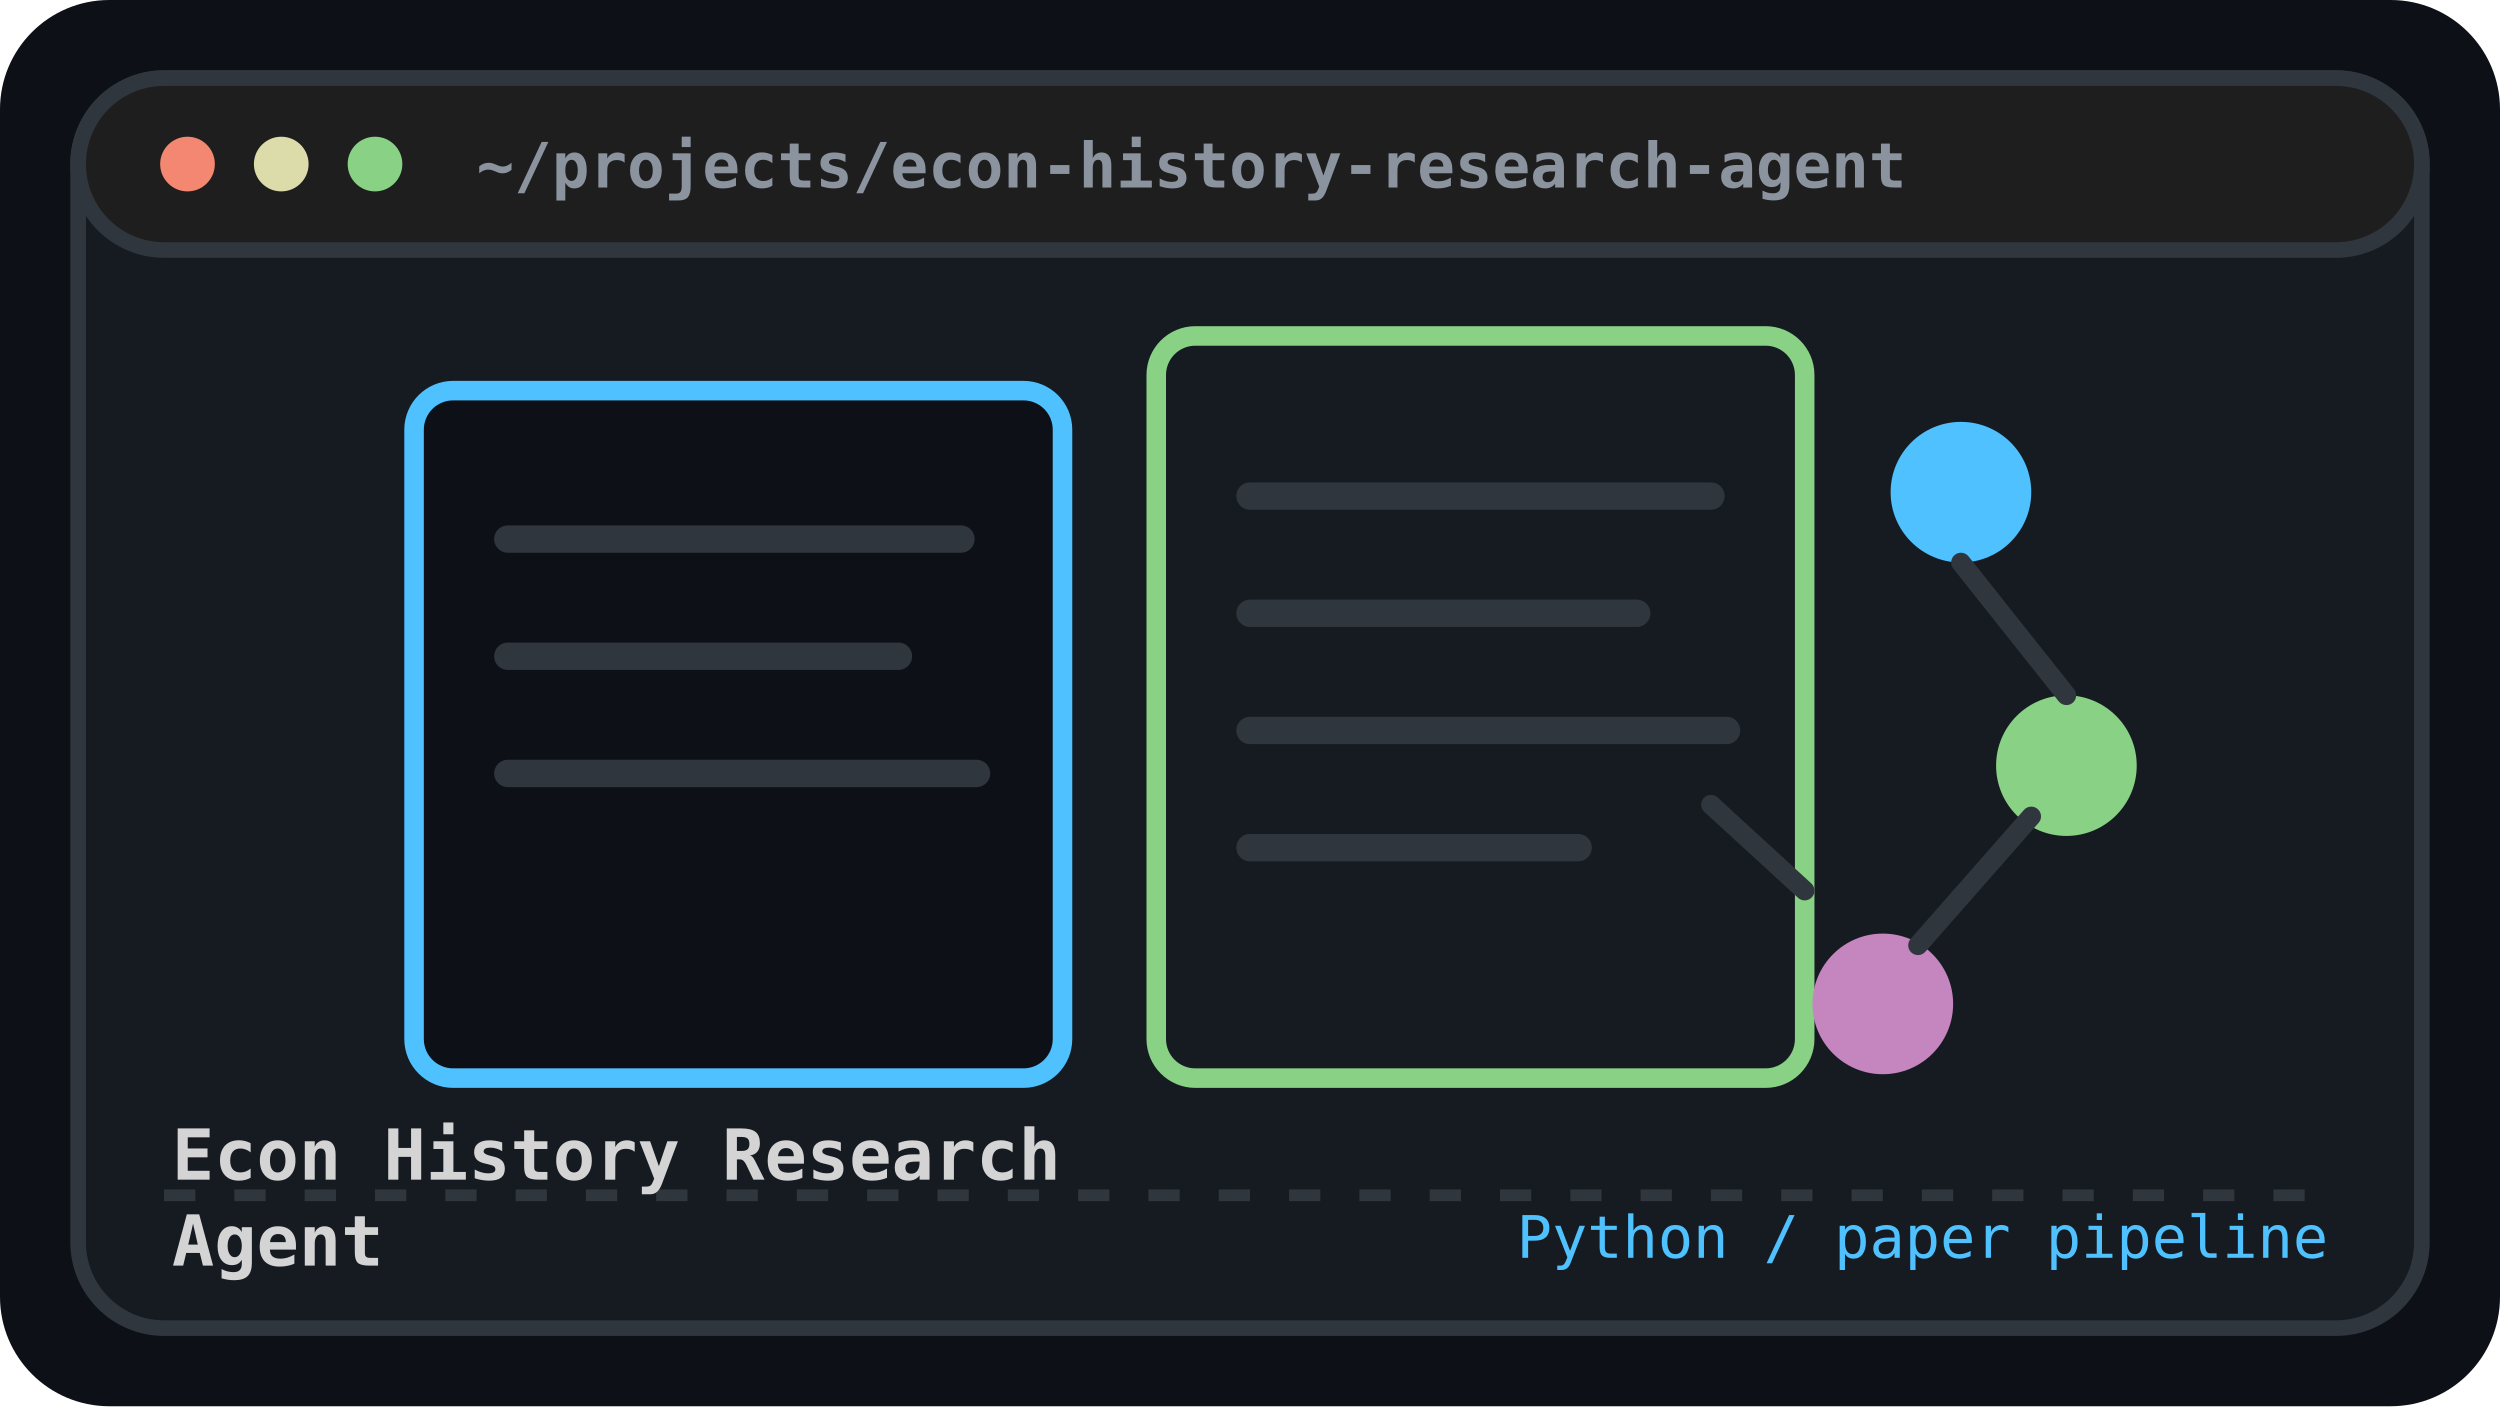
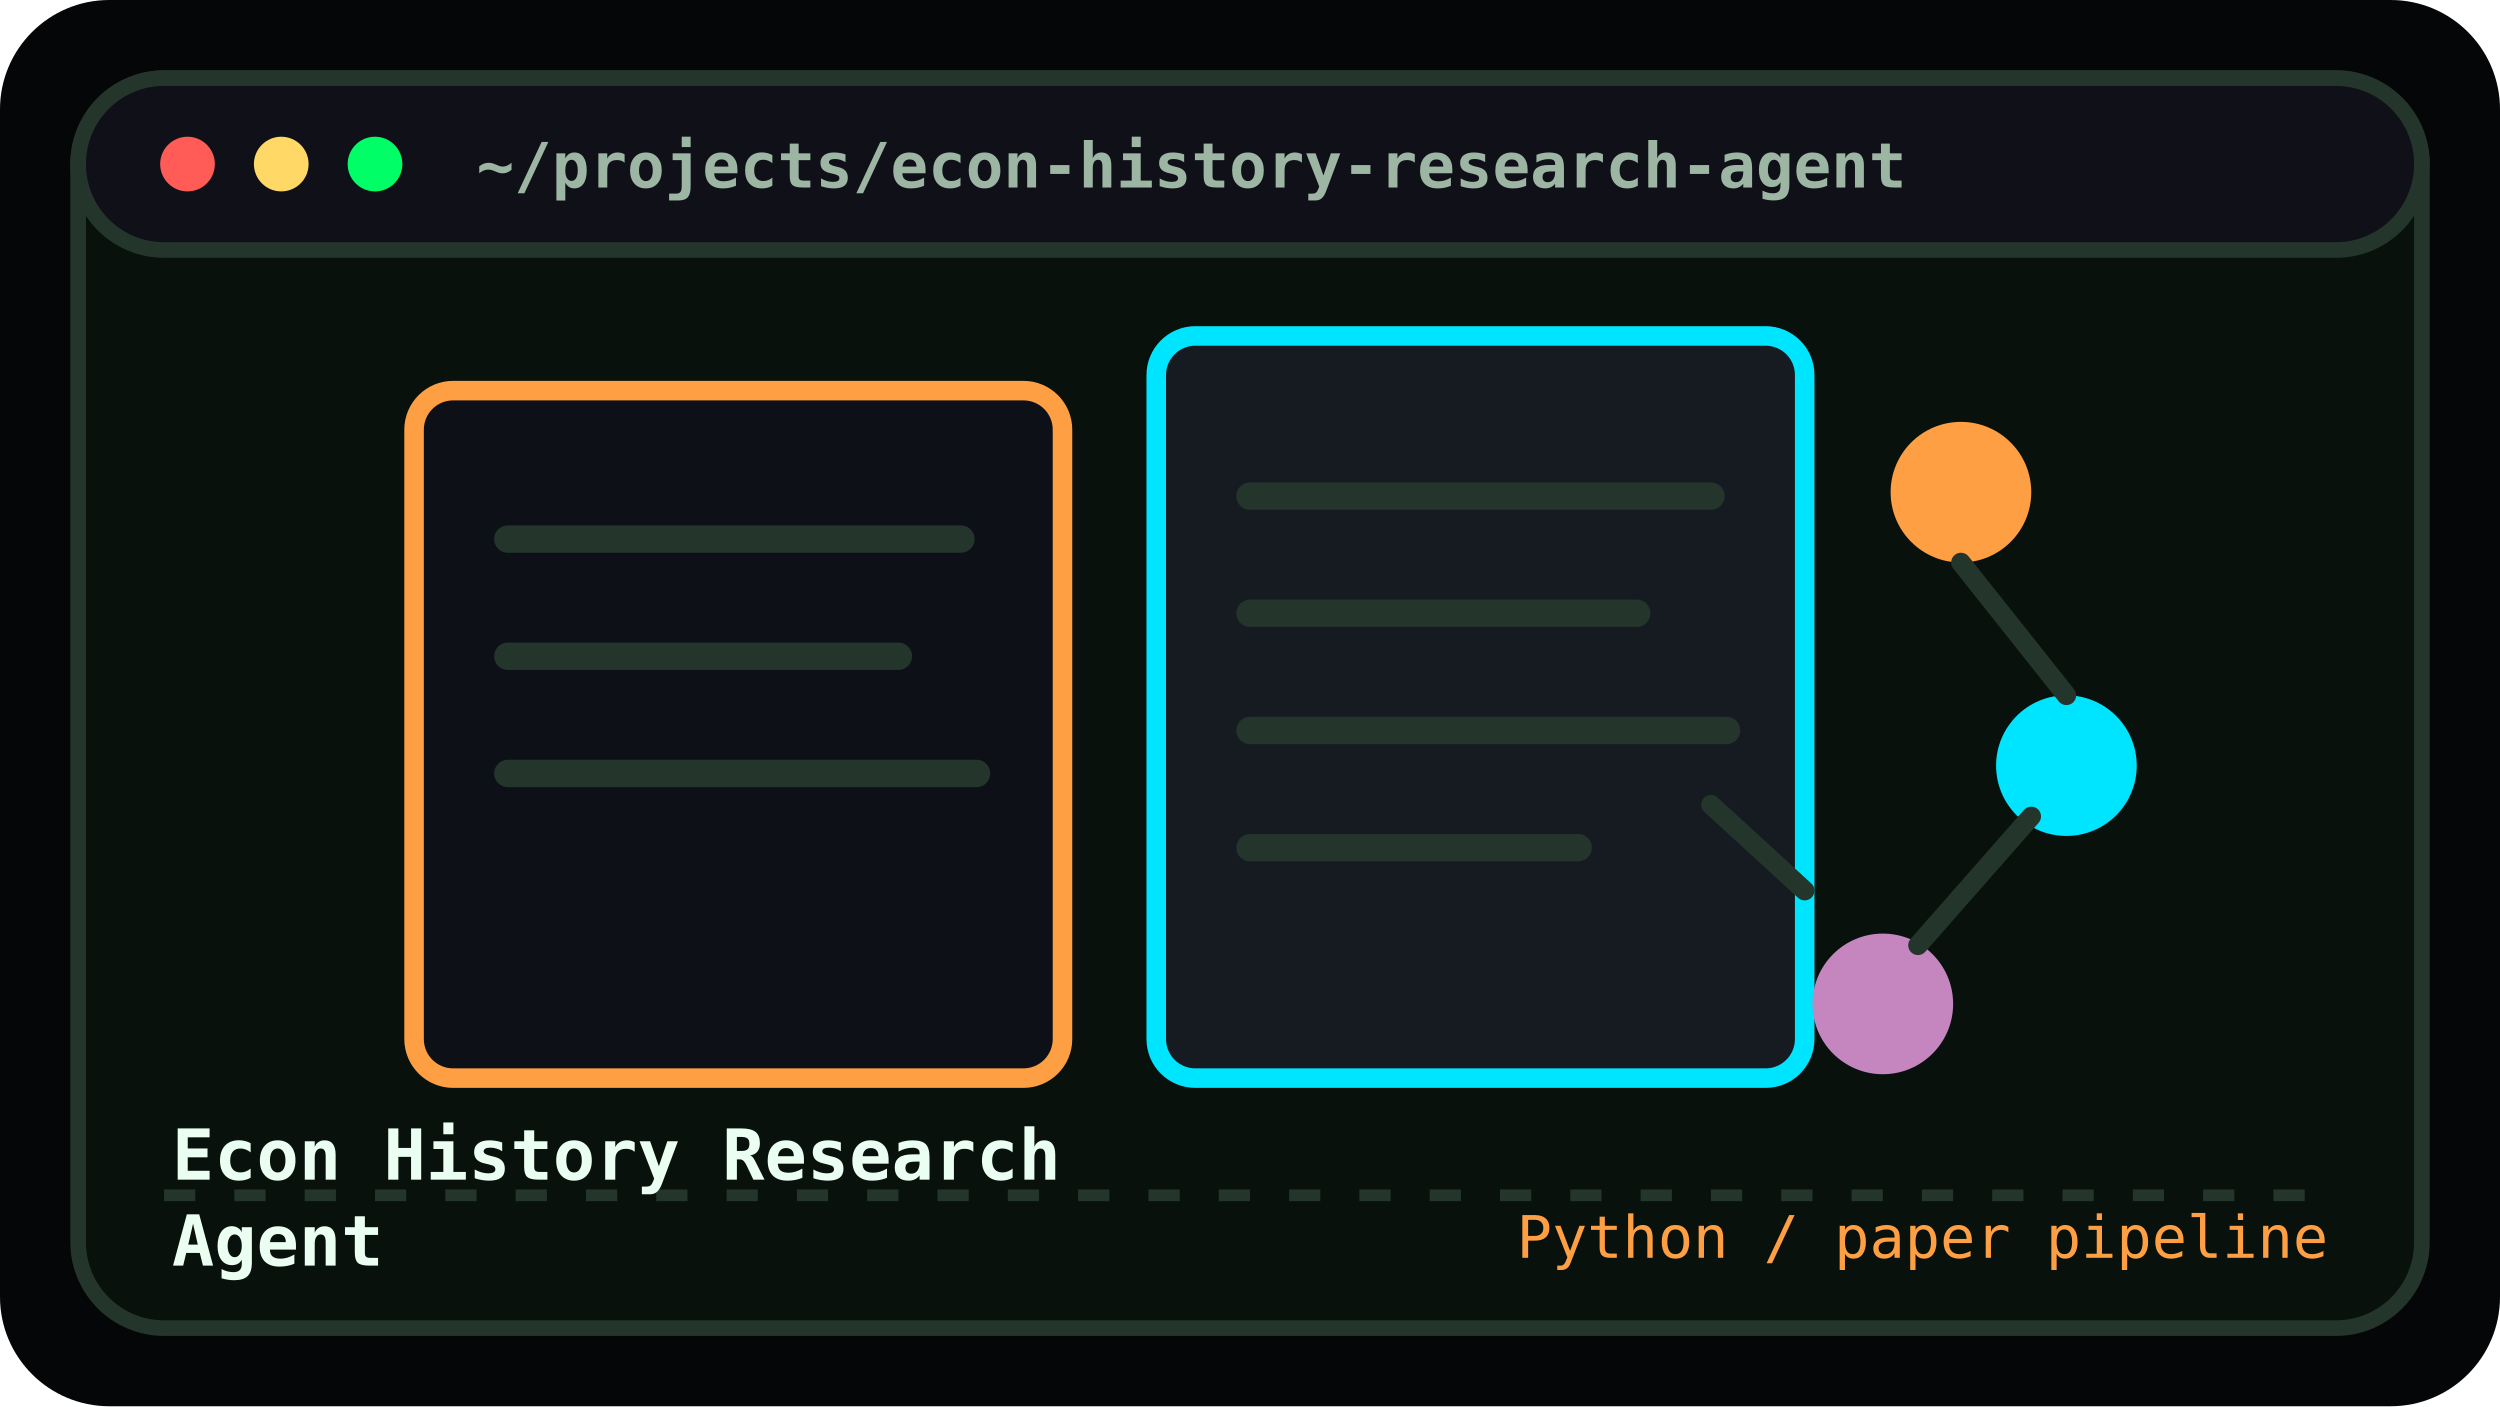
<svg xmlns="http://www.w3.org/2000/svg" viewBox="0 0 640 360" role="img" aria-labelledby="title desc">
-   <rect width="640" height="360" rx="28" fill="#0d1117" />
-   <rect x="20" y="20" width="600" height="320" rx="22" fill="#161b22" stroke="#30363d" stroke-width="4" />
-   <rect x="20" y="20" width="600" height="44" rx="22" fill="#1e1e1e" stroke="#30363d" stroke-width="4" />
-   <circle cx="48" cy="42" r="7" fill="#f48771" />
-   <circle cx="72" cy="42" r="7" fill="#dcdcaa" />
-   <circle cx="96" cy="42" r="7" fill="#89d185" />
-   <text x="122" y="48" font-family="Cascadia Code, Consolas, monospace" font-size="16" font-weight="800" fill="#8b949e">~/projects/econ-history-research-agent</text>
-   <path d="M42 306 H598" stroke="#30363d" stroke-width="3" stroke-dasharray="8 10" />
-   <rect x="106" y="100" width="166" height="176" rx="10" fill="#0d1117" stroke="#4fc1ff" stroke-width="5" />
-   <rect x="296" y="86" width="166" height="190" rx="10" fill="#161b22" stroke="#89d185" stroke-width="5" />
-   <path d="M130 138 H246 M130 168 H230 M130 198 H250 M320 127 H438 M320 157 H419 M320 187 H442 M320 217 H404" stroke="#30363d" stroke-width="7" stroke-linecap="round" />
-   <circle cx="502" cy="126" r="18" fill="#4fc1ff" />
-   <circle cx="529" cy="196" r="18" fill="#89d185" />
+   <rect width="640" height="360" rx="28" fill="#050608" />
+   <rect x="20" y="20" width="600" height="320" rx="22" fill="#08110c" stroke="#24352b" stroke-width="4" />
+   <rect x="20" y="20" width="600" height="44" rx="22" fill="#101018" stroke="#24352b" stroke-width="4" />
+   <circle cx="48" cy="42" r="7" fill="#ff5c57" />
+   <circle cx="72" cy="42" r="7" fill="#ffd866" />
+   <circle cx="96" cy="42" r="7" fill="#00ff66" />
+   <text x="122" y="48" font-family="Terminal, Fixedsys, Lucida Console, Cascadia Code, Consolas, monospace" font-size="16" font-weight="800" fill="#9db5a3">~/projects/econ-history-research-agent</text>
+   <path d="M42 306 H598" stroke="#24352b" stroke-width="3" stroke-dasharray="8 10" />
+   <rect x="106" y="100" width="166" height="176" rx="10" fill="#0d1117" stroke="#ff9f43" stroke-width="5" />
+   <rect x="296" y="86" width="166" height="190" rx="10" fill="#161b22" stroke="#00e5ff" stroke-width="5" />
+   <path d="M130 138 H246 M130 168 H230 M130 198 H250 M320 127 H438 M320 157 H419 M320 187 H442 M320 217 H404" stroke="#24352b" stroke-width="7" stroke-linecap="round" />
+   <circle cx="502" cy="126" r="18" fill="#ff9f43" />
+   <circle cx="529" cy="196" r="18" fill="#00e5ff" />
  <circle cx="482" cy="257" r="18" fill="#c586c0" />
-   <path d="M502 144 L529 178 M520 209 L491 242 M462 228 L438 206" stroke="#30363d" stroke-width="5" stroke-linecap="round" />
-   <text x="44" y="302" font-family="Cascadia Code, Consolas, monospace" font-size="18" font-weight="800" fill="#d4d4d4">Econ History Research</text>
-   <text x="44" y="324" font-family="Cascadia Code, Consolas, monospace" font-size="18" font-weight="800" fill="#d4d4d4">Agent</text>
-   <text x="596" y="322" text-anchor="end" font-family="Cascadia Code, Consolas, monospace" font-size="15" fill="#4fc1ff">Python / paper pipeline</text>
+   <path d="M502 144 L529 178 M520 209 L491 242 M462 228 L438 206" stroke="#24352b" stroke-width="5" stroke-linecap="round" />
+   <text x="44" y="302" font-family="Terminal, Fixedsys, Lucida Console, Cascadia Code, Consolas, monospace" font-size="18" font-weight="800" fill="#eafff1">Econ History Research</text>
+   <text x="44" y="324" font-family="Terminal, Fixedsys, Lucida Console, Cascadia Code, Consolas, monospace" font-size="18" font-weight="800" fill="#eafff1">Agent</text>
+   <text x="596" y="322" text-anchor="end" font-family="Terminal, Fixedsys, Lucida Console, Cascadia Code, Consolas, monospace" font-size="15" fill="#ff9f43">Python / paper pipeline</text>
</svg>
